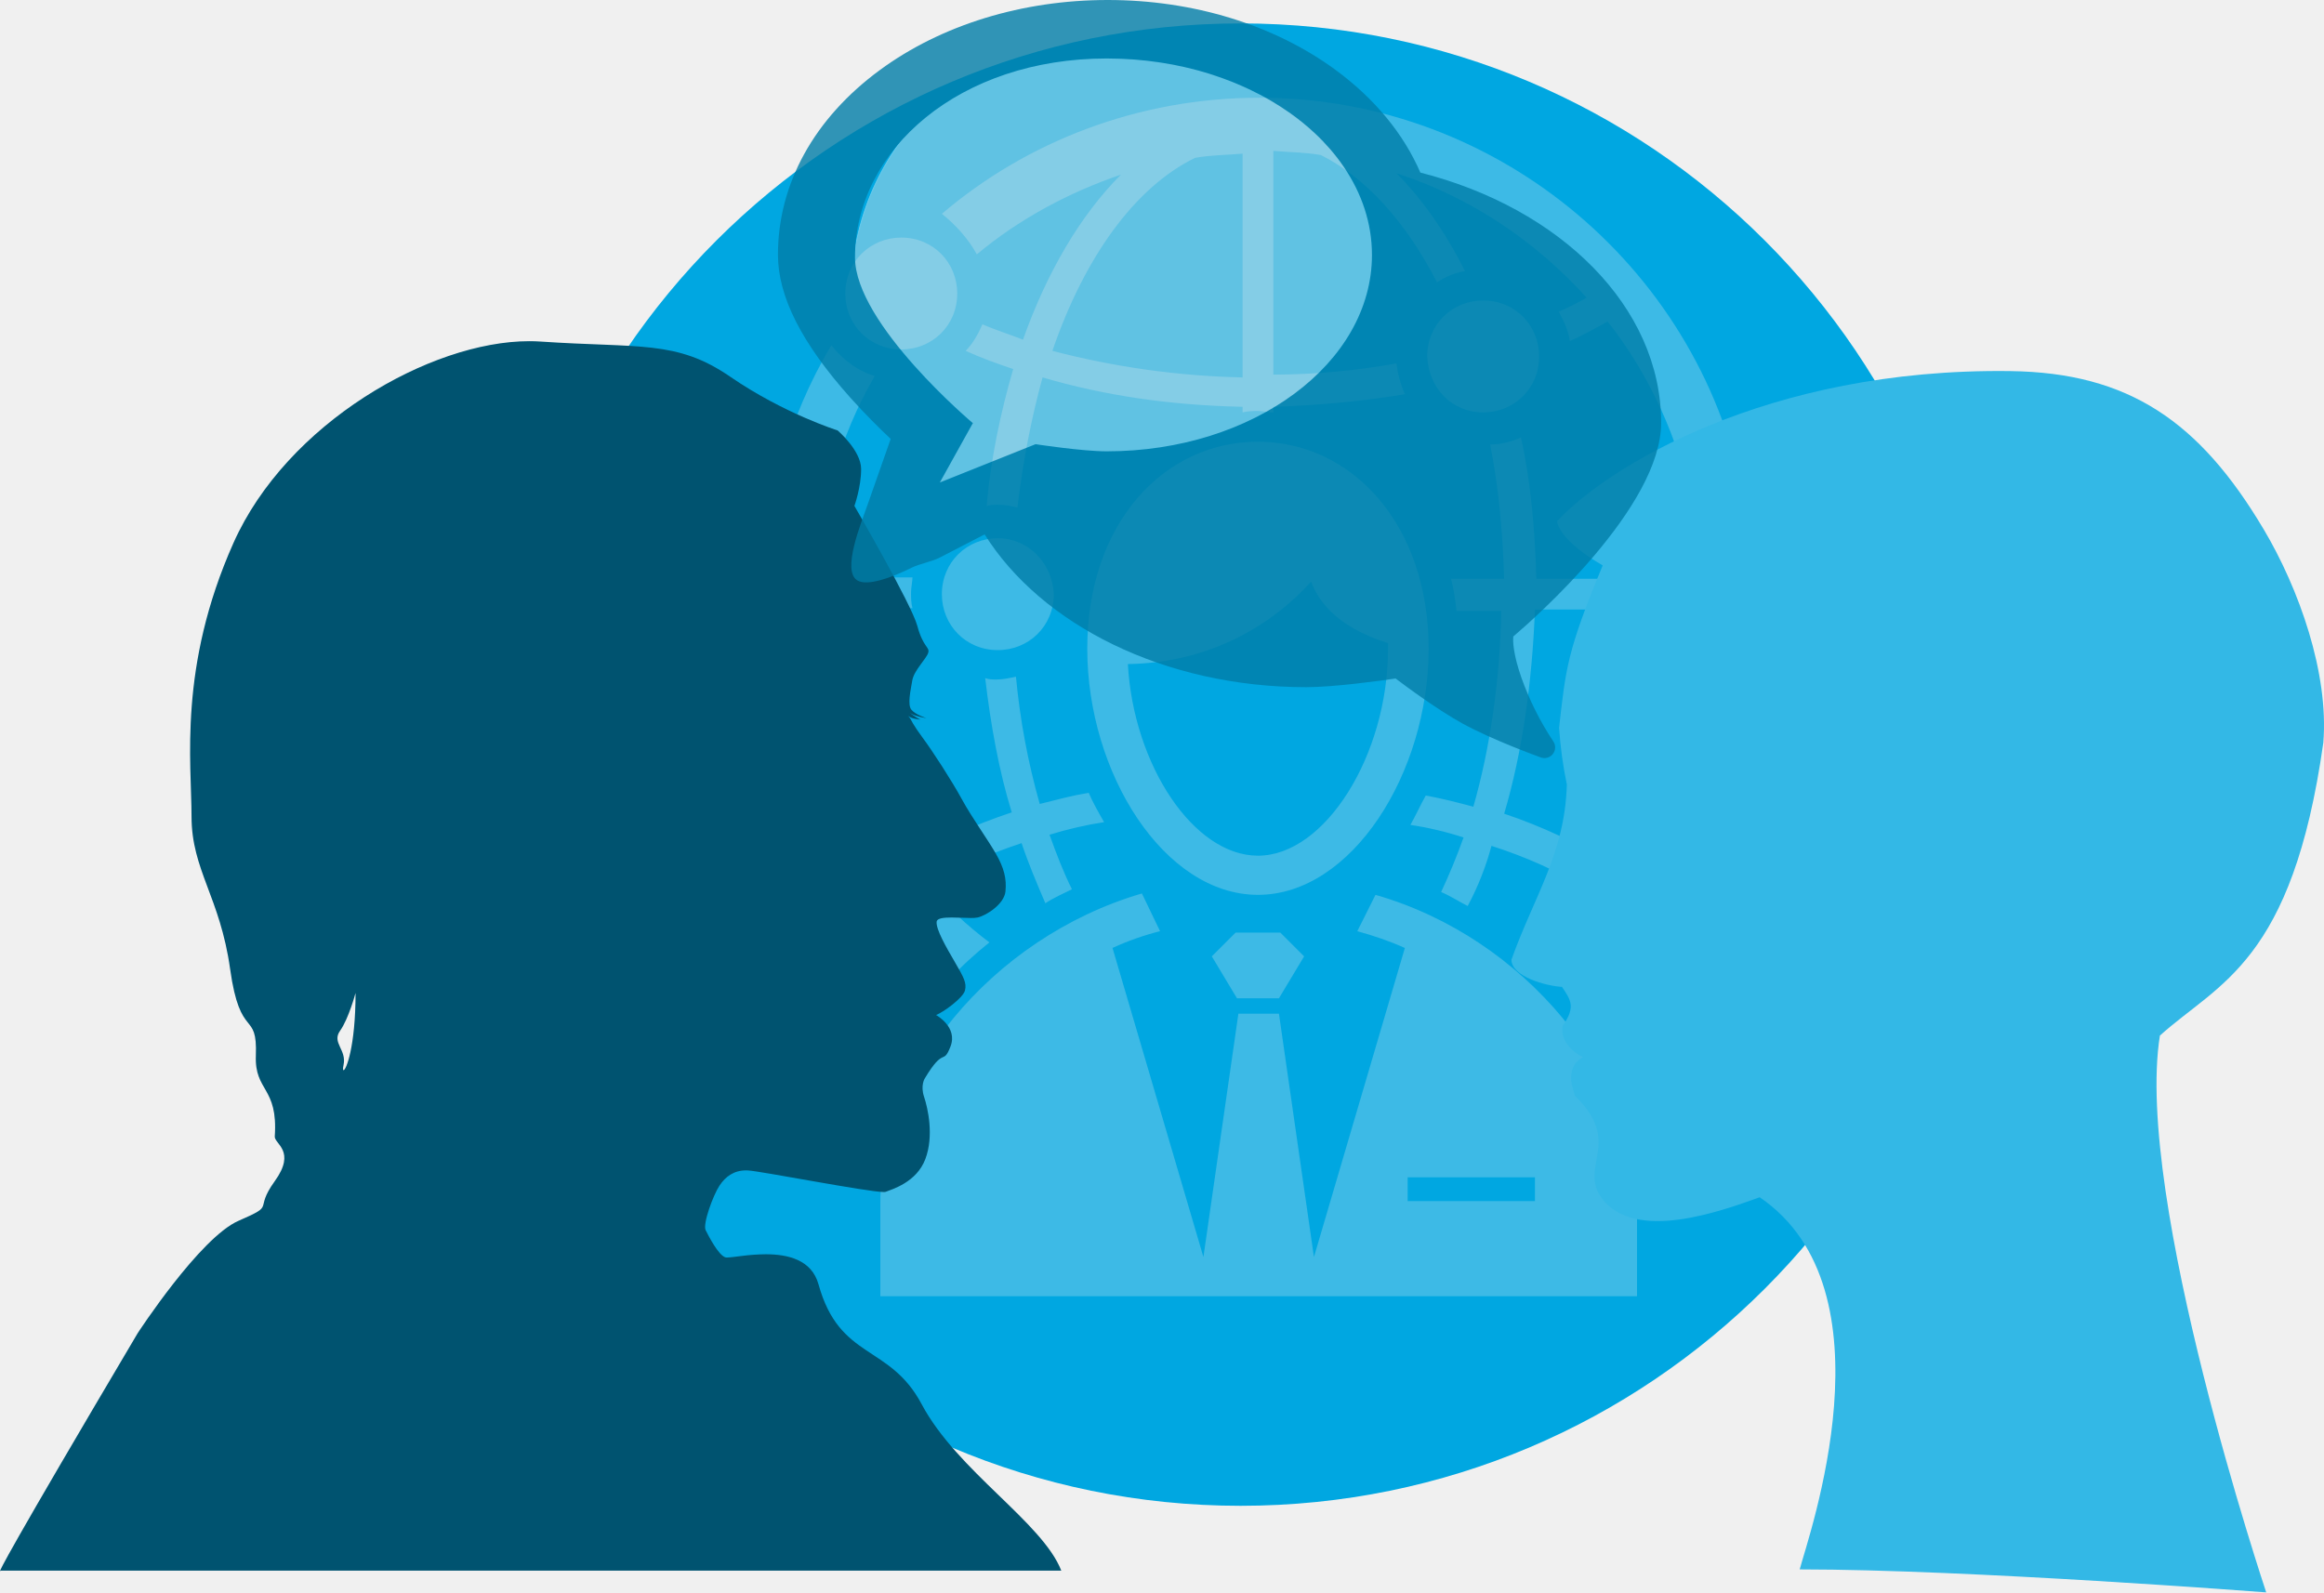
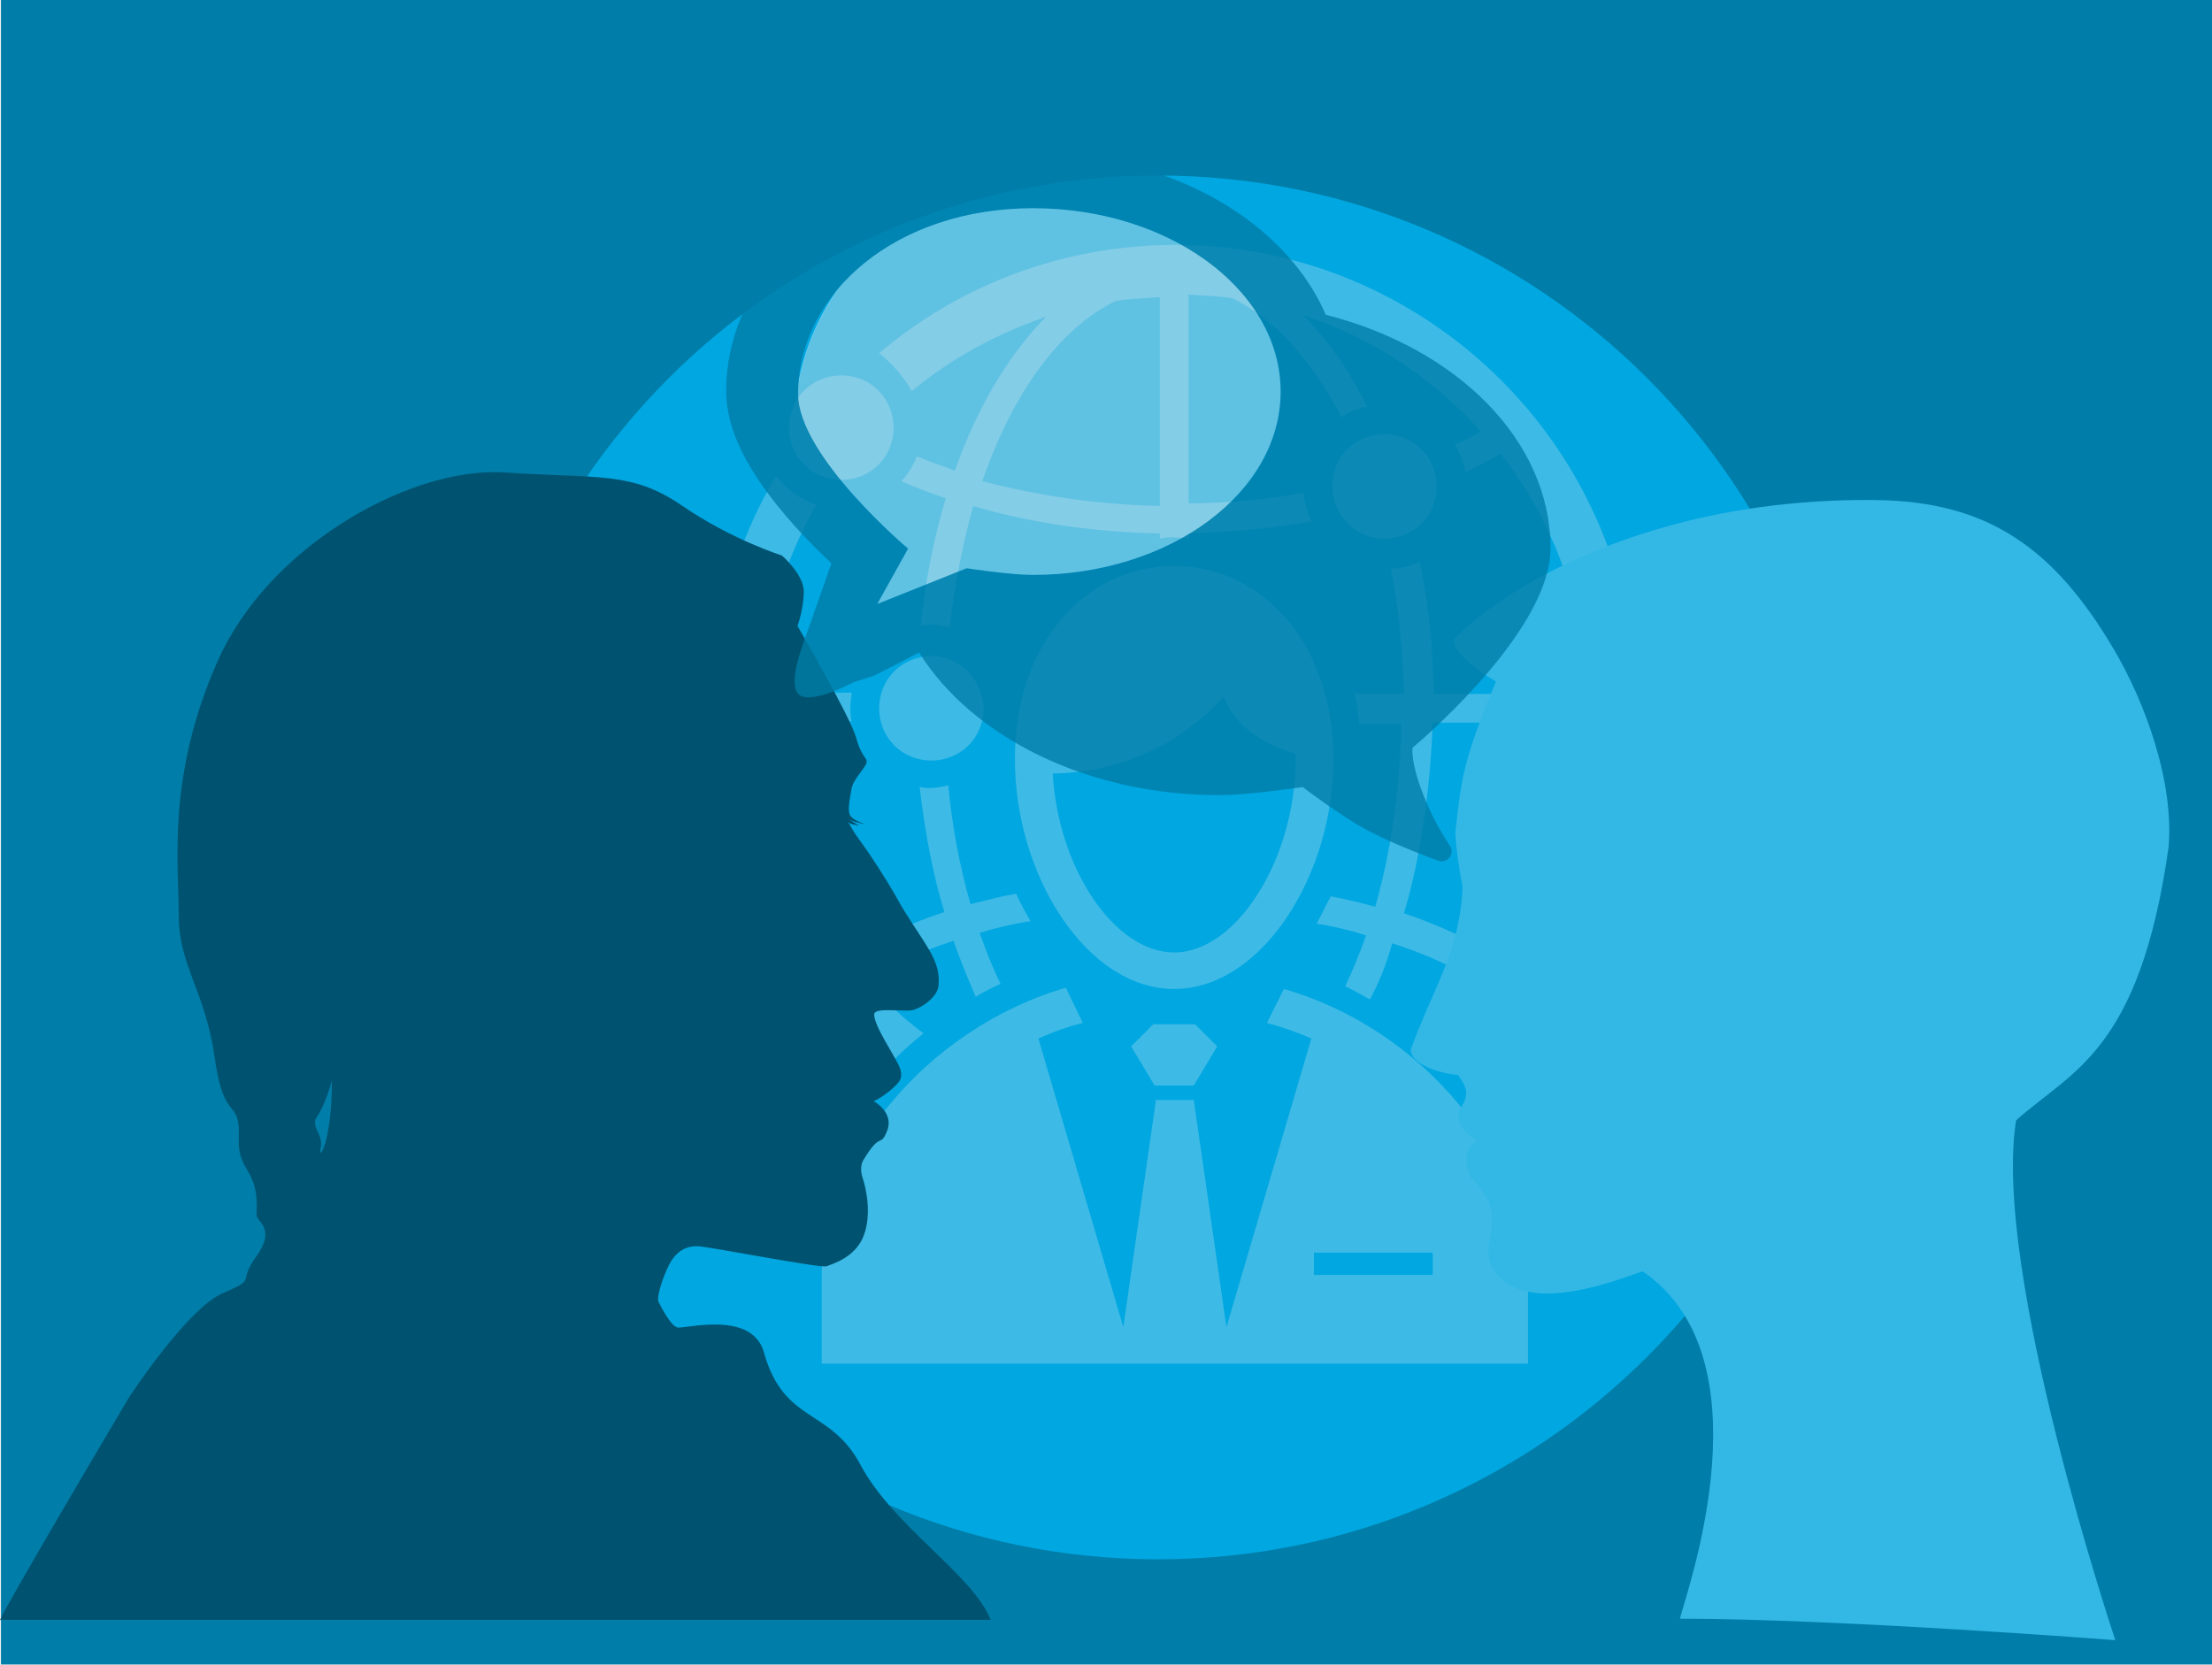
- <svg xmlns="http://www.w3.org/2000/svg" viewBox="0 0 3213.59 2202.42">
+ <svg xmlns="http://www.w3.org/2000/svg" viewBox="0 0 3276.93 2466.1">
  <defs>
-     <style>.a{fill:#00a7e1;}.b{fill:#f3f3f3;opacity:0.25;}.c{fill:#005370;}.d{fill:#33b8e6;}.e{opacity:0.8;}.f{fill:#e6e6e6;stroke:#fff;stroke-miterlimit:10;stroke-width:1.19px;opacity:0.52;}.g{fill:#007da8;}</style>
+     <style>.a{fill:#007da8;}.b{fill:#00a7e1;}.c{fill:#f3f3f3;opacity:0.25;}.d{fill:#005370;}.e{fill:#33b8e6;}.f{opacity:0.8;}.g{fill:#e6e6e6;stroke:#fff;stroke-miterlimit:10;stroke-width:1.19px;opacity:0.52;}</style>
  </defs>
-   <circle class="a" cx="1715.46" cy="1057.51" r="1025.13" />
-   <path class="b" d="M2050.9,570.36c42.55,0,77.36-32.88,77.36-77.36,0-42.56-32.88-77.37-77.36-77.37-42.55,0-77.37,32.88-77.37,77.37C1975.47,537.48,2008.35,570.36,2050.9,570.36Zm-75.43,326.87c0-172.14-106.38-286.25-236-286.25s-236,112.18-236,286.25c0,172.14,106.37,340.41,236,340.41S1975.47,1069.37,1975.47,897.23Zm-236,286.25c-89,0-172.14-125.72-179.87-265,119.91-1.94,205-60,253.37-114.12,9.67,25.15,32.88,61.89,106.38,85.1v7.74C1919.38,1044.23,1832.34,1183.48,1739.5,1183.48ZM1350.74,351.8c58-48.35,125.72-85.1,199.22-110.24-56.09,56.09-102.51,135.39-135.39,228.23-19.35-7.74-38.69-13.54-56.09-21.28-5.81,13.54-13.54,27.08-23.21,36.75,21.27,9.67,42.55,17.41,65.76,25.14-17.41,60-31,123.79-36.75,189.55,5.8-1.94,9.67-1.94,15.47-1.94,9.67,0,19.34,1.94,27.08,3.87q11.61-95.73,34.81-179.87c85.11,25.14,177.94,38.68,276.59,40.61v7.74c7.73-1.93,15.47-1.93,21.27-1.93,7.74,0,13.54,1.93,21.28,1.93v-7.74c61.89-1.93,123.78-7.73,181.81-17.4A153.3,153.3,0,0,1,1931,502.67a977.26,977.26,0,0,1-170.2,15.47V208.68c21.27,1.93,44.48,1.93,65.76,5.8,61.89,31,118,92.84,160.53,176,11.61-7.74,25.14-13.54,38.68-15.48-27.07-54.15-60-100.57-94.77-135.39,102.51,32.88,193.41,94.78,263,172.14a359.51,359.51,0,0,1-38.68,19.34c7.74,13.54,13.54,27.08,15.47,40.62,17.41-7.74,34.82-17.41,52.23-27.08,58,73.5,98.64,162.47,118,259.18a124.32,124.32,0,0,1,46.42-9.67c9.67,0,17.4,1.93,25.14,1.93-56.09-317.2-336.54-560.9-671.14-560.9-166.34,0-321.07,60-439,160.53C1321.73,311.19,1339.13,330.53,1350.74,351.8Zm301.72-133.45c21.28-3.87,42.56-3.87,65.77-5.8V522a1136.51,1136.51,0,0,1-263-36.75C1499.67,355.67,1569.3,259,1652.46,218.35Zm23.21,1104.39,34.82,58h58l34.82-58-32.88-32.88h-61.9Zm663.41-394.56c-17.4,96.7-58,187.61-116,263-42.56-25.14-90.91-48.35-143.13-65.76,25.14-85.1,38.68-181.81,42.55-282.39h147c-1.94-7.73-1.94-17.4-1.94-25.14,0-5.8,1.94-11.6,1.94-17.41H2124.39c-1.93-67.69-7.73-135.39-21.27-195.34-13.54,5.8-27.08,9.67-42.55,9.67,11.6,58,17.41,119.91,19.34,185.67h-73.5c3.87,13.54,5.8,29,7.74,44.49H2076c-1.93,96.71-15.47,189.54-38.68,270.78-21.28-5.8-44.49-11.61-65.76-15.47-7.74,13.53-13.54,27.07-21.28,40.61a452.16,452.16,0,0,1,73.5,17.41c-9.67,27.08-19.34,50.29-31,75.43,13.54,5.8,25.15,13.54,36.75,19.34a391.6,391.6,0,0,0,32.88-83.17c48.36,15.48,90.91,34.82,129.59,58-25.14,29-54.16,54.15-83.17,79.3,19.34,15.47,36.75,32.88,54.16,50.29,127.65-102.51,218.56-251.44,245.63-419.71-9.67,1.93-17.4,3.87-27.07,3.87C2368.1,937.85,2352.62,934,2339.08,928.18Zm44.49-187.61c-42.55,0-77.37,32.88-77.37,77.36,0,42.55,32.88,77.37,77.37,77.37,42.55,0,77.37-32.88,77.37-77.37S2426.12,740.57,2383.57,740.57ZM1902,1237.64l-25.15,50.29c21.28,5.8,44.49,13.54,65.77,23.21l-125.72,427.44h0L1768.51,1402h-56.09l-48.35,336.54h0l-125.72-427.44a378.5,378.5,0,0,1,65.76-23.21L1579,1235.71c-210.82,61.89-361.69,253.37-361.69,427.44v129.59H2263.65V1663.15C2261.72,1489.08,2110.86,1297.6,1902,1237.64Zm220.49,423.58h-176v-32.88h176ZM1314,1353.69c15.47-17.41,34.81-34.82,54.16-50.29a551.8,551.8,0,0,1-85.11-79.3c38.69-23.21,83.17-42.55,129.59-58,9.67,29,21.28,56.09,32.88,83.16,11.61-7.73,25.15-13.53,36.75-19.34-11.6-23.21-21.28-48.35-31-75.43a530.55,530.55,0,0,1,75.44-17.41c-7.74-13.53-15.48-27.07-21.28-40.61-23.21,3.87-44.48,9.67-67.69,15.47a979.5,979.5,0,0,1-32.89-176c-9.67,1.94-17.4,3.87-27.07,3.87-5.81,0-9.67,0-15.48-1.93,7.74,65.76,19.35,129.59,36.75,185.68-52.22,17.4-100.57,38.68-143.12,65.76a618.86,618.86,0,0,1-125.72-348.15h131.52c-1.94-7.74-1.94-13.54-1.94-21.27s1.94-15.48,1.94-21.28H1130.25c3.87-100.58,30.94-195.35,79.3-278.52-25.15-7.73-44.49-23.21-60-42.55-60,100.58-92.84,216.63-92.84,342.35C1056.75,1036.49,1157.33,1228,1314,1353.69Zm65.76-609.26c-42.55,0-77.36,32.88-77.36,77.37,0,42.55,32.88,77.36,77.36,77.36,42.55,0,77.37-32.88,77.37-77.36C1455.18,779.25,1422.3,744.43,1379.75,744.43ZM1246.3,483.32c42.55,0,77.36-32.88,77.36-77.36,0-42.55-32.88-77.37-77.36-77.37-42.56,0-77.37,32.88-77.37,77.37S1203.74,483.32,1246.3,483.32Z" />
-   <path class="c" d="M475.1,1480.16c-.92,0-1.11-2.4-.09-7,4.76-21.39-16.64-30.9-4.75-47.55s21.39-52.3,21.39-52.3c0,74.68-13.19,106.85-16.55,106.85m780.46-494.05-.7-.93.7.93M731.85,471.88c-136.87,0-335.29,113.69-409,279-76.58,171.74-58,304-58,378.29s39.45,111.4,53.38,211.18,37.94,55.5,35.56,119.7c-1.85,50,30.91,42.78,26.16,111.73-.72,10.36,30.16,20,0,61.82s3.26,31.65-50.12,54.86S190.31,1844,190.31,1844C9.31,2149.82-1,2173.08.06,2173.08c.19,0,.74-.74.74-.74H1467.54c-26.1-67-144-137.9-193.11-230.27-44.57-83.8-113.34-60.34-142.65-165.83-9.45-34-42.48-41.49-72.84-41.49a277.86,277.86,0,0,0-32.59,2.24c-9.44,1.12-16.95,2.24-21,2.24a8.19,8.19,0,0,1-2.55-.29c-9.57-3.48-22.62-28.72-27-37.42s10.45-48.74,19.15-61.79c8.3-12.46,19.78-21,36.68-21,.81,0,1.64,0,2.48.06,17.34.83,165.48,29.85,188.07,29.85a7.9,7.9,0,0,0,2.52-.26c8.7-3.48,42.65-13,54.83-45.25s3.48-70.5-1.74-86.16.87-25.24.87-25.24c27-45.25,25.24-17.4,35.68-44.38s-20-43.52-20-43.52c9.57-3.48,37.42-23.49,40-33.94s-1.74-18.27-13.92-39.16-26.41-45.54-25.24-56c.52-4.71,9.67-5.76,20.67-5.76,4.42,0,9.14.17,13.73.34s9,.34,12.88.34a45.62,45.62,0,0,0,9.58-.72c12.18-2.9,36.55-18.56,38.29-36s-1.74-32.49-13.93-53.38-32.49-48.73-46.41-74.26-40.61-66.72-54-84.71-16.83-26.1-16.83-26.1l-3.48-4.65c3,3.93,15,5.36,16.92,5.36.35,0,.36,0-.09-.14-2.47-.49-14.62-9-14.23-9a10.29,10.29,0,0,1,1.47.86c6.37,4.06,21.46,6.39,21.46,6.39s-15.09-4.65-20.89-11.61-1.16-26.69,1.17-40.62,19.72-30.16,22.05-38.29-7-7-15.09-37.13-87-165.93-87-165.93,9.28-25.53,9.28-51.06-32.49-53.37-32.49-53.37-74.26-23.21-148.52-74.27S884.45,481.68,747.53,472.4c-5.12-.35-10.36-.52-15.68-.52" />
-   <path class="d" d="M3130.1,731.94c-88.34-148.6-186.18-216.51-350.11-218.69-338.26-4.54-559.29,134.5-626.88,207.6,0,0,0,24.61,63.08,61.17-49.6,119.27-51.06,143.14-60.32,224.58a571.59,571.59,0,0,0,10.74,78.47c-2.71,94.79-44.75,153.38-76.6,242.15,0,23.73,48.44,36.56,69.85,37.7,12.39,18.28,19.15,27.79,1.13,53.69-4.51,19.41,13.58,37.32,28.16,43.39-13.37,7.55-17.37,17.73-16.48,33.41.22,3.73,5.2,20.28,5.2,20.28,16.63,16,31.05,35.58,32.46,59.36,1.76,29.9-15.92,54.52,4.31,81.85,46.09,62.27,166.76,17.55,218.62-1,188.45,128.18,67.33,469,55.33,514.7,232.61,0,645.1,31.79,645.1,31.79s-183-546.24-147-770.11c81.11-73.11,183-100.52,225.94-405,7.9-96-33.52-212.94-82.52-295.34" />
-   <g class="e">
-     <ellipse class="f" cx="1552.06" cy="402" rx="374.44" ry="359.79" />
-     <path class="g" d="M1175.63,549.79c20,22.41,40,42.17,56,57.25l-32,91.13c-8.92,25.46-36.24,91.84-13.82,104.76,13.69,7.9,46.47-3.57,75.32-18,9.56-4.79,29.26-8.75,39.07-14.12l61.34-31.7c78.22,124.7,248.08,211.32,444.7,211.32,38.19,0,103.12-9,123.57-12,14.69,11.14,58.2,43.42,92.81,62.41,41.41,22.75,105.35,45.81,108,46.78a14.8,14.8,0,0,0,17.12-22.44,404.41,404.41,0,0,1-44-88c-11.68-33.45-11.77-50.6-11.16-56.89C2122.25,855.05,2297,701.14,2297,584.8c0-160.46-139.55-297-332.93-346.09-23.19-53.48-62.84-102-117.22-142C1761.89,34.36,1650,0,1531.82,0s-230,34.36-315,96.75c-91,66.82-141.09,157.58-141.09,255.55,0,57.64,32.68,122.24,99.89,197.49m169.86,35.65s-163.18-137.26-163.18-229.3c0-150,145.49-275.26,348.08-275.26,5.65,0,11.25.14,16.85.33,1.54,0,3.09.11,4.65.17,4.52.2,9,.45,13.47.76,1.15.09,2.33.14,3.48.23,5.41.42,10.78.94,16.11,1.52l4.14.49q6.23.75,12.37,1.65c1.57.22,3.15.45,4.71.69,5.15.8,10.29,1.66,15.36,2.62,1,.19,1.9.4,2.85.58,4.21.82,8.39,1.71,12.54,2.64,1.76.4,3.53.81,5.29,1.23q5.57,1.3,11,2.76c1.4.37,2.82.71,4.22,1.1,4.6,1.26,9.16,2.6,13.67,4,1.91.59,3.77,1.21,5.67,1.81,2.94,1,5.87,1.94,8.76,3,2,.68,4,1.35,5.9,2.07q6.26,2.25,12.36,4.68c2,.8,4,1.66,6,2.49q3.62,1.52,7.17,3.06c2.27,1,4.51,2,6.74,3s4.19,2,6.29,3c3.94,1.9,7.8,3.85,11.63,5.85,1.74.9,3.49,1.81,5.21,2.74,2.46,1.33,4.89,2.7,7.3,4.08q2.15,1.23,4.27,2.48,12.55,7.4,24.19,15.58c.9.62,1.8,1.25,2.68,1.89,2.57,1.85,5.13,3.72,7.64,5.61.28.24.57.46.86.69q8.15,6.21,15.74,12.82c.14.11.29.23.43.36,2.53,2.2,5,4.45,7.45,6.72l1,.92a292.83,292.83,0,0,1,20.79,21.6c.22.25.43.49.63.74a260.65,260.65,0,0,1,18.33,23.87h0c24.9,36.66,39,78,39,121.87,0,150-164.23,271.64-366.82,271.64-34.06,0-98.35-9.87-98.35-9.87l-132,52.8a.14.14,0,0,1-.18-.2l45.87-82.51" />
+   <rect class="a" x="1.44" width="3275.49" height="2466.1" />
+   <circle class="b" cx="1715.46" cy="1285.17" r="1025.13" />
+   <path class="c" d="M2050.9,798c42.55,0,77.36-32.88,77.36-77.37,0-42.55-32.88-77.36-77.36-77.36-42.55,0-77.37,32.88-77.37,77.36C1975.47,765.14,2008.35,798,2050.9,798Zm-75.43,326.87c0-172.14-106.38-286.25-236-286.25s-236,112.18-236,286.25c0,172.14,106.37,340.41,236,340.41S1975.47,1297,1975.47,1124.89Zm-236,286.25c-89,0-172.14-125.72-179.87-265,119.91-1.93,205-60,253.37-114.11,9.67,25.14,32.88,61.89,106.38,85.1v7.74C1919.38,1271.88,1832.34,1411.14,1739.5,1411.14ZM1350.74,579.46c58-48.35,125.72-85.1,199.22-110.24-56.09,56.09-102.51,135.38-135.39,228.22-19.35-7.73-38.69-13.54-56.09-21.27-5.81,13.54-13.54,27.08-23.21,36.75,21.27,9.67,42.55,17.4,65.76,25.14-17.41,60-31,123.79-36.75,189.55,5.8-1.94,9.67-1.94,15.47-1.94,9.67,0,19.34,1.94,27.08,3.87q11.61-95.74,34.81-179.87c85.11,25.14,177.94,38.68,276.59,40.61V798c7.73-1.94,15.47-1.94,21.27-1.94,7.74,0,13.54,1.94,21.28,1.94v-7.74c61.89-1.93,123.78-7.73,181.81-17.41A153.11,153.11,0,0,1,1931,730.32a977.26,977.26,0,0,1-170.2,15.48V436.33c21.27,1.94,44.48,1.94,65.76,5.81,61.89,30.94,118,92.84,160.53,176,11.61-7.73,25.14-13.54,38.68-15.47-27.07-54.16-60-100.57-94.77-135.39,102.51,32.88,193.41,94.77,263,172.14a359.51,359.51,0,0,1-38.68,19.34c7.74,13.54,13.54,27.08,15.47,40.62,17.41-7.74,34.82-17.41,52.23-27.08,58,73.5,98.64,162.47,118,259.17a124.51,124.51,0,0,1,46.42-9.67c9.67,0,17.4,1.94,25.14,1.94-56.09-317.2-336.54-560.9-671.14-560.9-166.34,0-321.07,60-439,160.53C1321.73,538.84,1339.13,558.19,1350.74,579.46ZM1652.46,446c21.28-3.87,42.56-3.87,65.77-5.81V749.67a1136.51,1136.51,0,0,1-263-36.75C1499.67,583.33,1569.3,486.62,1652.46,446Zm23.21,1104.39,34.82,58h58l34.82-58-32.88-32.88h-61.9Zm663.41-394.57c-17.4,96.71-58,187.62-116,263.05-42.56-25.15-90.91-48.36-143.13-65.76,25.14-85.11,38.68-181.81,42.55-282.39h147c-1.94-7.73-1.94-17.4-1.94-25.14,0-5.8,1.94-11.61,1.94-17.41H2124.39c-1.93-67.69-7.73-135.39-21.27-195.35-13.54,5.81-27.08,9.67-42.55,9.67,11.6,58,17.41,119.92,19.34,185.68h-73.5c3.87,13.54,5.8,29,7.74,44.49H2076c-1.93,96.7-15.47,189.54-38.68,270.78-21.28-5.81-44.49-11.61-65.76-15.48-7.74,13.54-13.54,27.08-21.28,40.62a452.16,452.16,0,0,1,73.5,17.41c-9.67,27.07-19.34,50.28-31,75.43,13.54,5.8,25.15,13.54,36.75,19.34a391.81,391.81,0,0,0,32.88-83.17c48.36,15.47,90.91,34.82,129.59,58-25.14,29-54.16,54.15-83.17,79.3,19.34,15.47,36.75,32.88,54.16,50.28,127.65-102.51,218.56-251.43,245.63-419.71-9.67,1.94-17.4,3.87-27.07,3.87C2368.1,1165.51,2352.62,1161.64,2339.08,1155.83Zm44.49-187.61c-42.55,0-77.37,32.88-77.37,77.37,0,42.55,32.88,77.36,77.37,77.36,42.55,0,77.37-32.88,77.37-77.36S2426.12,968.22,2383.57,968.22ZM1902,1465.3l-25.15,50.28c21.28,5.81,44.49,13.54,65.77,23.21l-125.72,427.45h0l-48.36-336.54h-56.09l-48.35,336.54h0l-125.72-427.45a379.33,379.33,0,0,1,65.76-23.21L1579,1463.36c-210.82,61.9-361.69,253.38-361.69,427.45v129.58H2263.65V1890.81C2261.72,1716.74,2110.86,1525.26,1902,1465.3Zm220.49,423.57h-176V1856h176ZM1314,1581.35c15.47-17.41,34.81-34.82,54.16-50.29a551.8,551.8,0,0,1-85.11-79.3c38.69-23.21,83.17-42.55,129.59-58,9.67,29,21.28,56.09,32.88,83.17,11.61-7.73,25.15-13.54,36.75-19.34-11.6-23.21-21.28-48.35-31-75.43a530.55,530.55,0,0,1,75.44-17.41c-7.74-13.54-15.48-27.08-21.28-40.62-23.21,3.87-44.48,9.68-67.69,15.48a979.66,979.66,0,0,1-32.89-176c-9.67,1.94-17.4,3.87-27.07,3.87-5.81,0-9.67,0-15.48-1.93,7.74,65.76,19.35,129.58,36.75,185.67-52.22,17.41-100.57,38.69-143.12,65.76a618.8,618.8,0,0,1-125.72-348.14h131.52c-1.94-7.74-1.94-13.54-1.94-21.28s1.94-15.47,1.94-21.27H1130.25c3.87-100.58,30.94-195.35,79.3-278.52-25.15-7.74-44.49-23.21-60-42.55-60,100.58-92.84,216.62-92.84,342.34C1056.75,1264.15,1157.33,1455.63,1314,1581.35Zm65.76-609.26c-42.55,0-77.36,32.88-77.36,77.37,0,42.55,32.88,77.36,77.36,77.36,42.55,0,77.37-32.88,77.37-77.36C1455.18,1006.91,1422.3,972.09,1379.75,972.09ZM1246.3,711c42.55,0,77.36-32.88,77.36-77.36,0-42.55-32.88-77.37-77.36-77.37-42.56,0-77.37,32.88-77.37,77.37S1203.74,711,1246.3,711Z" />
+   <path class="d" d="M475.1,1707.81c-.92,0-1.11-2.4-.09-7,4.76-21.4-16.64-30.9-4.75-47.55s21.39-52.3,21.39-52.3c0,74.68-13.19,106.84-16.55,106.84m780.46-494-.7-.94.7.94M731.85,699.54c-136.87,0-335.29,113.69-409,279-76.58,171.74-58,304-58,378.29S304.27,1468.22,318.2,1568s37.94,55.5,35.56,119.69c-1.85,50.06,30.91,42.79,26.16,111.74-.72,10.35,30.16,20,0,61.81s3.26,31.66-50.12,54.87-139.49,155.54-139.49,155.54C9.31,2377.48-1,2400.74.06,2400.74c.19,0,.74-.75.74-.75H1467.54c-26.1-67-144-137.89-193.11-230.26-44.57-83.8-113.34-60.34-142.65-165.83-9.45-34.05-42.48-41.49-72.84-41.49a277.86,277.86,0,0,0-32.59,2.24c-9.44,1.12-16.95,2.24-21,2.24a8.19,8.19,0,0,1-2.55-.29c-9.57-3.48-22.62-28.72-27-37.42s10.45-48.74,19.15-61.79c8.3-12.46,19.78-21,36.68-21,.81,0,1.64,0,2.48.06,17.34.82,165.48,29.85,188.07,29.85a7.9,7.9,0,0,0,2.52-.26c8.7-3.48,42.65-13,54.83-45.26s3.48-70.49-1.74-86.15.87-25.24.87-25.24c27-45.26,25.24-17.4,35.68-44.38s-20-43.52-20-43.52c9.57-3.48,37.42-23.49,40-33.94s-1.74-18.27-13.92-39.16-26.41-45.54-25.24-56c.52-4.71,9.67-5.76,20.67-5.76,4.42,0,9.14.17,13.73.34s9,.34,12.88.34a45.62,45.62,0,0,0,9.58-.72c12.18-2.9,36.55-18.56,38.29-36s-1.74-32.49-13.93-53.38S1344,1358.56,1330,1333s-40.61-66.73-54-84.71-16.83-26.11-16.83-26.11l-3.48-4.64c3,3.93,15,5.36,16.92,5.36.35,0,.36,0-.09-.14-2.47-.49-14.62-9-14.23-9a10.29,10.29,0,0,1,1.47.86c6.37,4.06,21.46,6.38,21.46,6.38s-15.09-4.64-20.89-11.61-1.16-26.68,1.17-40.61,19.72-30.16,22.05-38.29-7-7-15.09-37.13-87-165.93-87-165.93,9.28-25.53,9.28-51.06-32.49-53.38-32.49-53.38-74.26-23.21-148.52-74.26-125.33-39.45-262.25-48.73c-5.12-.35-10.36-.52-15.68-.52" />
+   <path class="e" d="M3130.1,959.6C3041.76,811,2943.92,743.09,2780,740.9c-338.26-4.53-559.29,134.51-626.88,207.61,0,0,0,24.6,63.08,61.16-49.6,119.28-51.06,143.15-60.32,224.59a571.59,571.59,0,0,0,10.74,78.47c-2.71,94.79-44.75,153.38-76.6,242.15,0,23.73,48.44,36.56,69.85,37.7,12.39,18.28,19.15,27.79,1.13,53.68-4.51,19.42,13.58,37.32,28.16,43.4-13.37,7.55-17.37,17.72-16.48,33.41.22,3.73,5.2,20.27,5.2,20.27,16.63,16,31.05,35.59,32.46,59.37,1.76,29.9-15.92,54.52,4.31,81.85,46.09,62.26,166.76,17.55,218.62-1,188.45,128.19,67.33,469,55.33,514.7,232.61,0,645.1,31.79,645.1,31.79s-183-546.23-147-770.1c81.11-73.11,183-100.53,225.94-405,7.9-96-33.52-212.94-82.52-295.34" />
+   <g class="f">
+     <ellipse class="g" cx="1552.06" cy="629.65" rx="374.44" ry="359.79" />
+     <path class="a" d="M1175.63,777.45c20,22.41,40,42.17,56,57.25l-32,91.12c-8.92,25.47-36.24,91.85-13.82,104.77,13.69,7.89,46.47-3.57,75.32-18,9.56-4.8,29.26-8.75,39.07-14.12l61.34-31.7c78.22,124.69,248.08,211.32,444.7,211.32,38.19,0,103.12-9,123.57-12,14.69,11.14,58.2,43.42,92.81,62.41,41.41,22.75,105.35,45.81,108,46.78a15,15,0,0,0,5,.88,14.81,14.81,0,0,0,12.13-23.32,404.7,404.7,0,0,1-44-88c-11.68-33.45-11.77-50.61-11.16-56.9C2122.25,1082.7,2297,928.8,2297,812.45c0-160.45-139.55-297-332.93-346.08-23.19-53.49-62.84-102-117.22-142-84.94-62.39-196.82-96.75-315-96.75s-230,34.36-315,96.75c-91,66.82-141.09,157.57-141.09,255.54,0,57.65,32.68,122.25,99.89,197.5m169.86,35.65s-163.18-137.26-163.18-229.3c0-150,145.49-275.26,348.08-275.26,5.65,0,11.25.13,16.85.32l4.65.18c4.52.2,9,.45,13.47.76,1.15.08,2.33.14,3.48.23q8.12.63,16.11,1.52l4.14.49q6.23.75,12.37,1.65c1.57.22,3.15.45,4.71.69,5.15.8,10.29,1.66,15.36,2.62l2.85.58c4.21.82,8.39,1.71,12.54,2.64,1.76.4,3.53.8,5.29,1.23q5.57,1.31,11,2.75c1.4.38,2.82.72,4.22,1.11,4.6,1.26,9.16,2.6,13.67,4,1.91.59,3.77,1.21,5.67,1.81,2.94,1,5.87,1.94,8.76,2.95,2,.68,4,1.35,5.9,2.07q6.26,2.25,12.36,4.68c2,.8,4,1.66,6,2.49q3.62,1.51,7.17,3.06c2.27,1,4.51,2,6.74,3s4.19,2,6.29,3c3.94,1.9,7.8,3.85,11.63,5.85,1.74.9,3.49,1.81,5.21,2.74,2.46,1.32,4.89,2.7,7.3,4.08q2.15,1.23,4.27,2.48,12.55,7.39,24.19,15.57c.9.63,1.8,1.26,2.68,1.9,2.57,1.85,5.13,3.72,7.64,5.61.28.24.57.45.86.69q8.15,6.21,15.74,12.81l.43.37c2.53,2.2,5,4.45,7.45,6.72l1,.92a290.86,290.86,0,0,1,20.79,21.6c.22.24.43.49.63.74a260.65,260.65,0,0,1,18.33,23.87h0c24.9,36.66,39,78,39,121.87,0,150-164.23,271.64-366.82,271.64-34.06,0-98.35-9.87-98.35-9.87l-132,52.8a.14.14,0,0,1-.18-.2L1345.76,812" />
  </g>
</svg>
